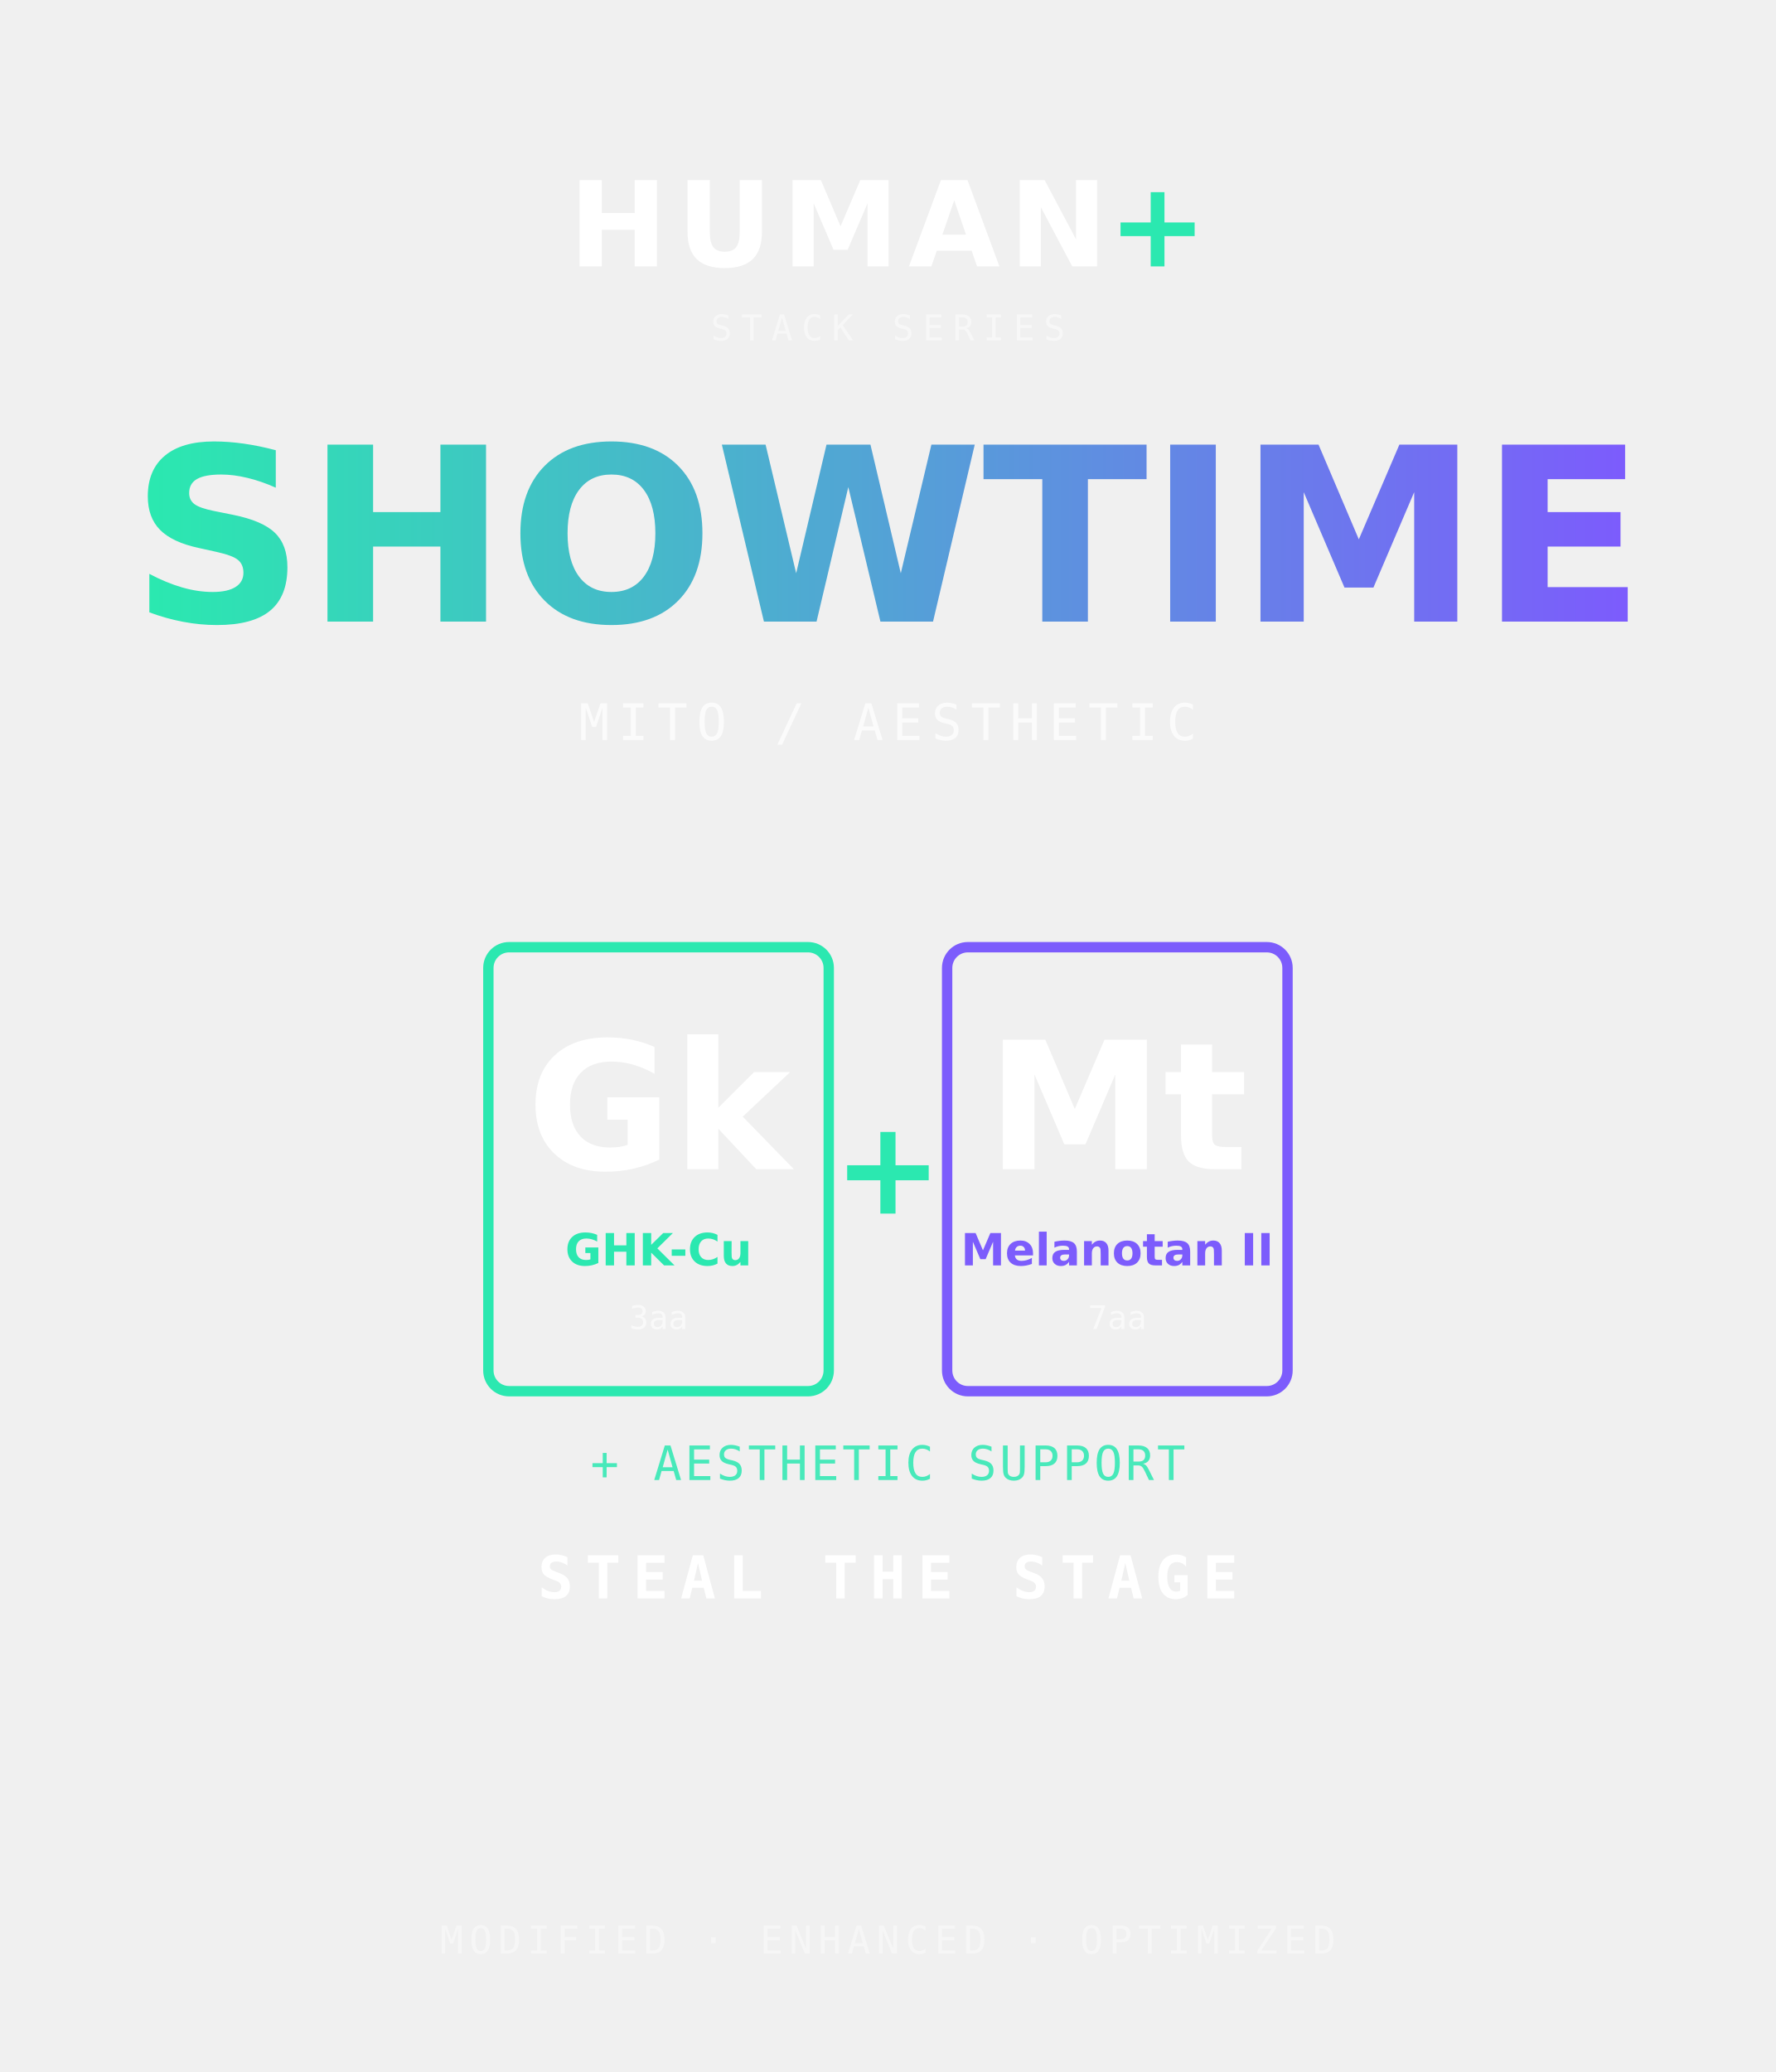
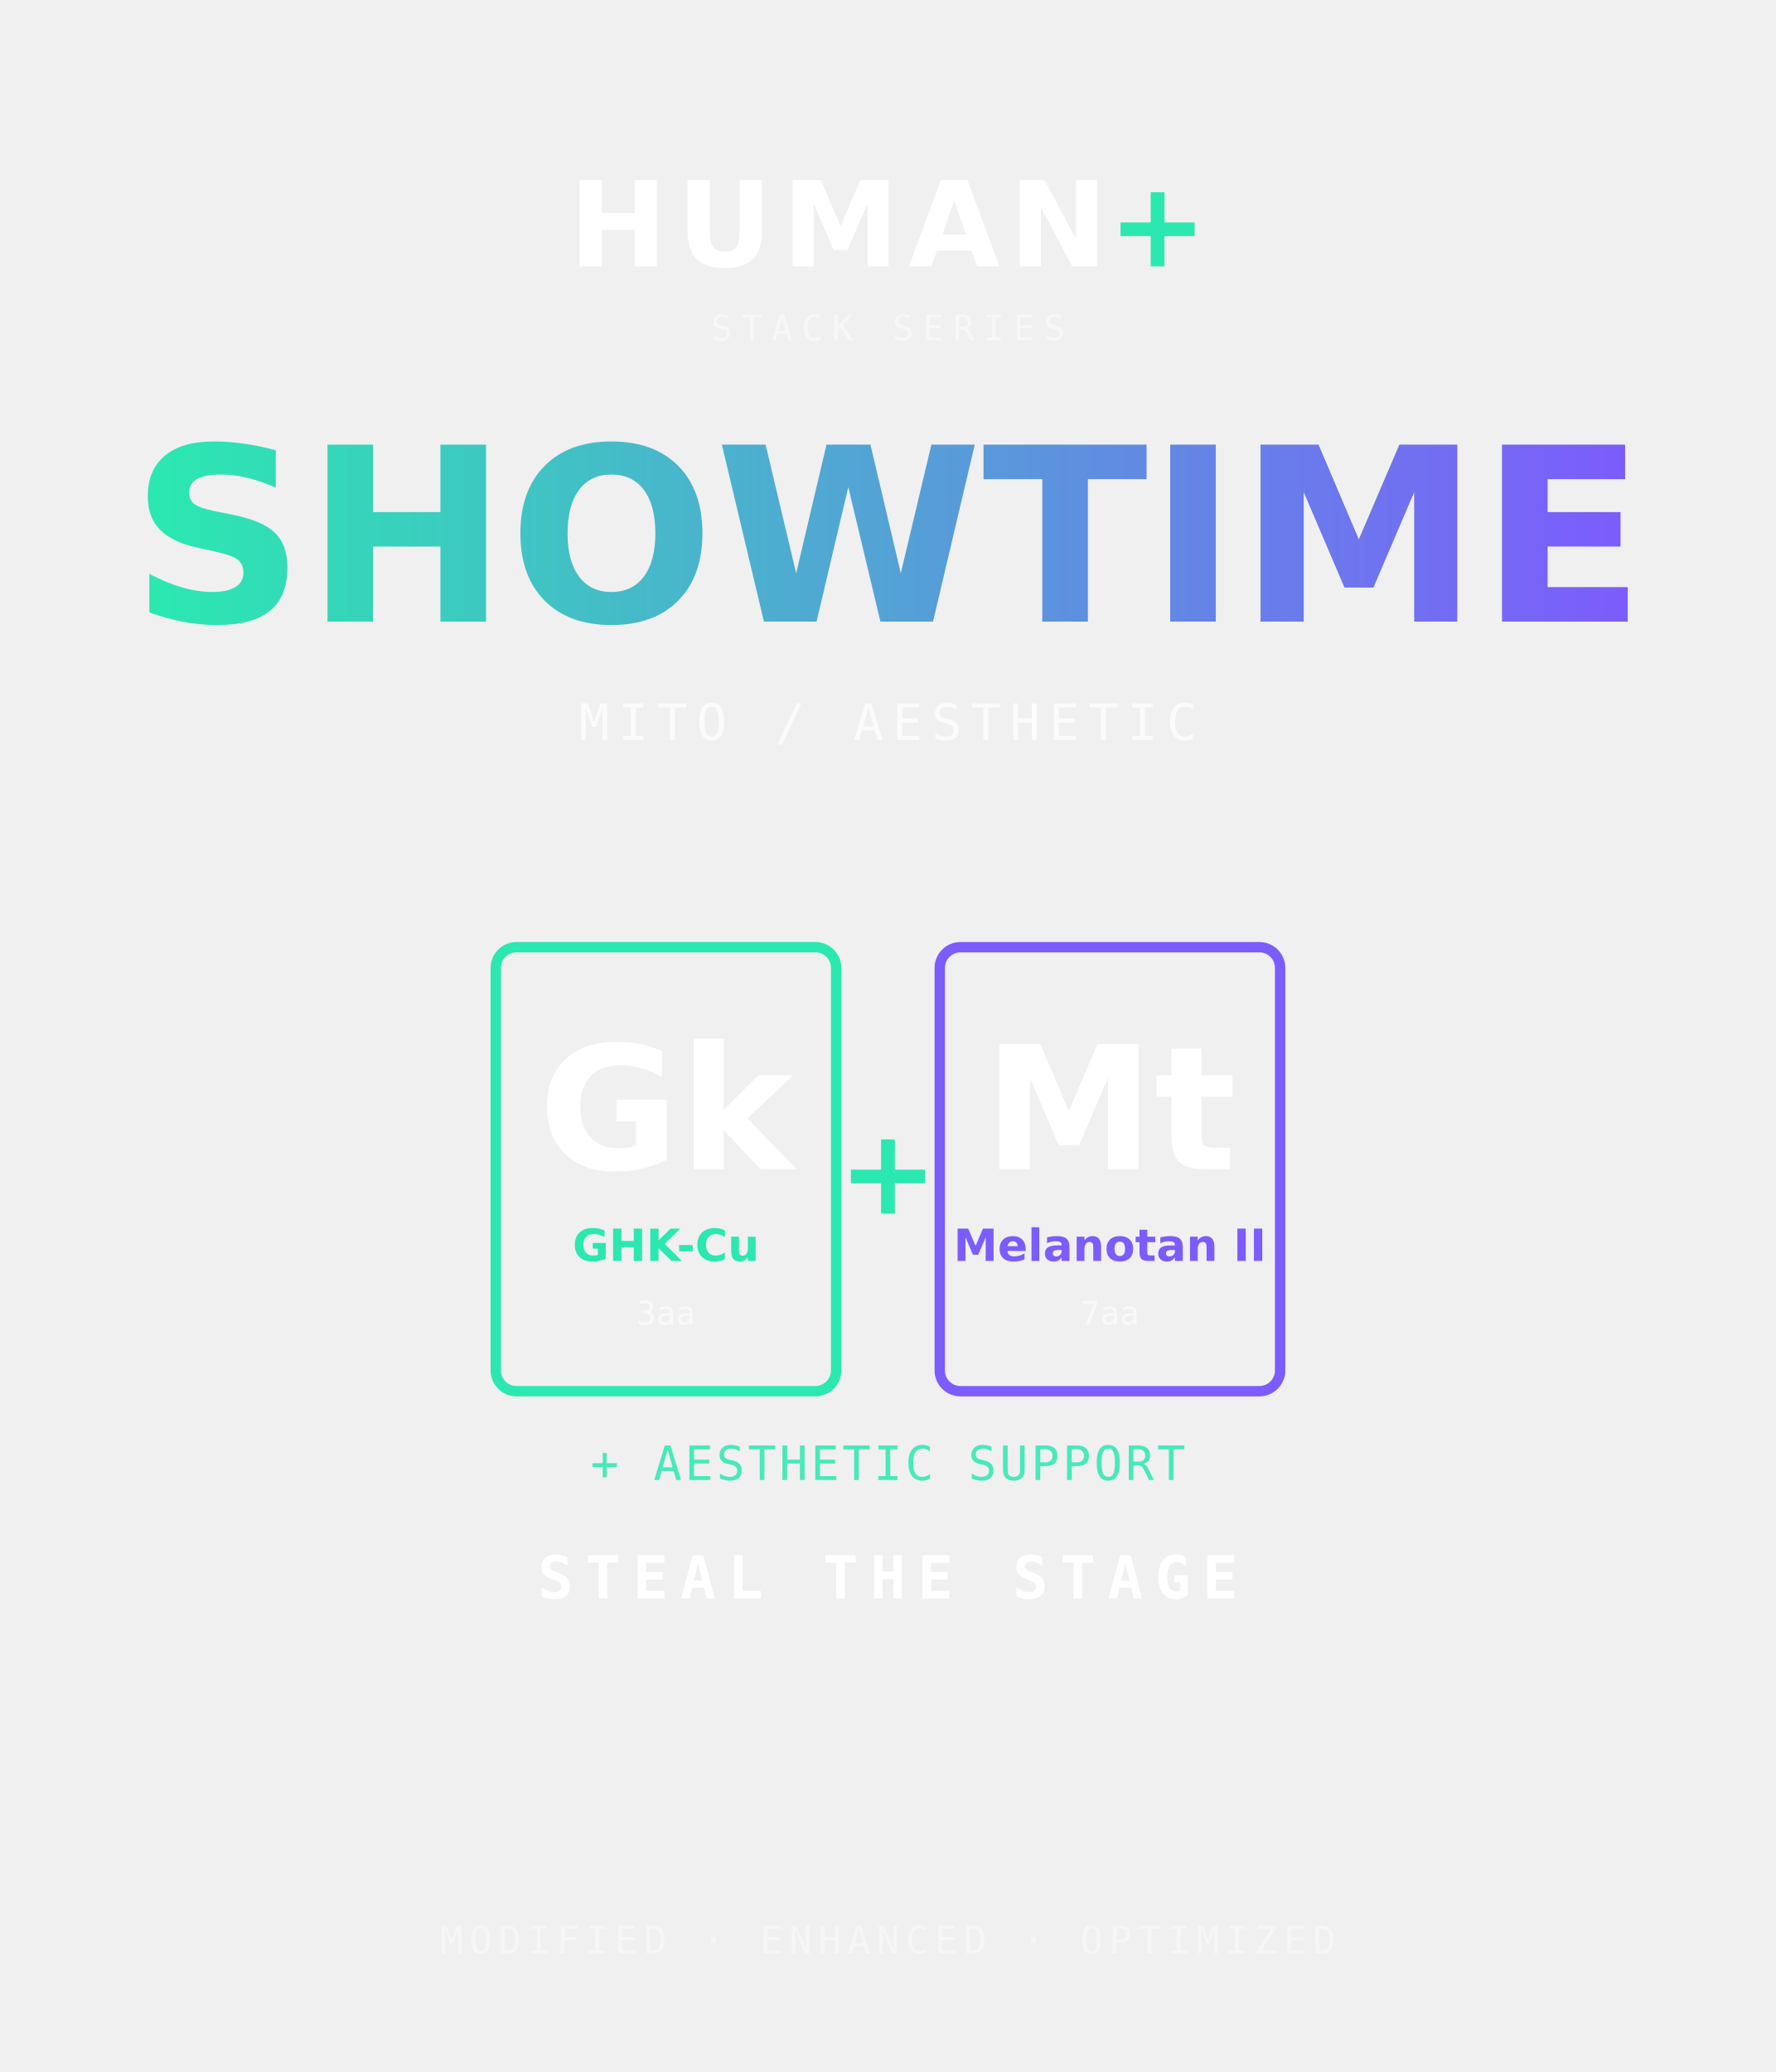
<svg xmlns="http://www.w3.org/2000/svg" viewBox="0 0 1200 1400" width="1200" height="1400">
  <defs>
    <linearGradient id="g" x1="0" y1="0" x2="1" y2="0">
      <stop offset="0%" stop-color="#2BE8B0" />
      <stop offset="100%" stop-color="#7C5CFC" />
    </linearGradient>
  </defs>
  <text x="600" y="180" font-family="DejaVu Sans, Liberation Sans, Arial, sans-serif" font-size="80" font-weight="800" text-anchor="middle" letter-spacing="6" fill="#FFFFFF">HUMAN<tspan fill="#2BE8B0">+</tspan>
  </text>
  <text x="600" y="230" font-family="DejaVu Sans Mono, Liberation Mono, monospace" font-size="24" text-anchor="middle" letter-spacing="6" fill="#FFFFFF" fill-opacity="0.45">STACK SERIES</text>
  <text x="600" y="420" font-family="DejaVu Sans, Liberation Sans, Arial, sans-serif" font-size="164" font-weight="800" text-anchor="middle" fill="url(#g)">SHOWTIME</text>
  <text x="600" y="500" font-family="DejaVu Sans Mono, Liberation Mono, monospace" font-size="34" letter-spacing="6" text-anchor="middle" fill="#FFFFFF" fill-opacity="0.75">MITO / AESTHETIC</text>
-   <rect x="330.0" y="640" width="230" height="300" rx="14" fill="none" stroke="#2BE8B0" stroke-width="7" />
-   <text x="445.0" y="790" font-family="DejaVu Sans, Liberation Sans, Arial, sans-serif" font-size="120" font-weight="800" text-anchor="middle" fill="#FFFFFF">Gk</text>
-   <text x="445.0" y="855" font-family="DejaVu Sans, Liberation Sans, Arial, sans-serif" font-size="30" font-weight="700" text-anchor="middle" fill="#2BE8B0">GHK-Cu</text>
-   <text x="445.0" y="898" font-family="DejaVu Sans Mono, Liberation Mono, monospace" font-size="22" text-anchor="middle" fill="#FFFFFF" fill-opacity="0.6">3aa</text>
-   <text x="600.0" y="820.0" font-family="DejaVu Sans, Liberation Sans, Arial, sans-serif" font-size="88" font-weight="800" text-anchor="middle" fill="#2BE8B0">+</text>
-   <rect x="640.0" y="640" width="230" height="300" rx="14" fill="none" stroke="#7C5CFC" stroke-width="7" />
-   <text x="755.0" y="790" font-family="DejaVu Sans, Liberation Sans, Arial, sans-serif" font-size="120" font-weight="800" text-anchor="middle" fill="#FFFFFF">Mt</text>
-   <text x="755.0" y="855" font-family="DejaVu Sans, Liberation Sans, Arial, sans-serif" font-size="30" font-weight="700" text-anchor="middle" fill="#7C5CFC">Melanotan II</text>
-   <text x="755.0" y="898" font-family="DejaVu Sans Mono, Liberation Mono, monospace" font-size="22" text-anchor="middle" fill="#FFFFFF" fill-opacity="0.6">7aa</text>
+   <rect x="335.0" y="640" width="230" height="300" rx="14" fill="none" stroke="#2BE8B0" stroke-width="7" />
+   <text x="450.0" y="790" font-family="DejaVu Sans, Liberation Sans, Arial, sans-serif" font-size="116" font-weight="800" text-anchor="middle" fill="#FFFFFF">Gk</text>
+   <text x="450.0" y="852" font-family="DejaVu Sans, Liberation Sans, Arial, sans-serif" font-size="30" font-weight="700" text-anchor="middle" fill="#2BE8B0">GHK-Cu</text>
+   <text x="450.0" y="895" font-family="DejaVu Sans Mono, Liberation Mono, monospace" font-size="22" text-anchor="middle" fill="#FFFFFF" fill-opacity="0.6">3aa</text>
+   <text x="600.0" y="820.0" font-family="DejaVu Sans, Liberation Sans, Arial, sans-serif" font-size="80" font-weight="800" text-anchor="middle" fill="#2BE8B0">+</text>
+   <rect x="635.0" y="640" width="230" height="300" rx="14" fill="none" stroke="#7C5CFC" stroke-width="7" />
+   <text x="750.0" y="790" font-family="DejaVu Sans, Liberation Sans, Arial, sans-serif" font-size="116" font-weight="800" text-anchor="middle" fill="#FFFFFF">Mt</text>
+   <text x="750.0" y="852" font-family="DejaVu Sans, Liberation Sans, Arial, sans-serif" font-size="30" font-weight="700" text-anchor="middle" fill="#7C5CFC">Melanotan II</text>
+   <text x="750.0" y="895" font-family="DejaVu Sans Mono, Liberation Mono, monospace" font-size="22" text-anchor="middle" fill="#FFFFFF" fill-opacity="0.6">7aa</text>
  <text x="600" y="1000" font-family="DejaVu Sans Mono, Liberation Mono, monospace" font-size="32" letter-spacing="2" text-anchor="middle" fill="#2BE8B0" fill-opacity="0.85">+ AESTHETIC SUPPORT</text>
  <text x="600" y="1080" font-family="DejaVu Sans Mono, Liberation Mono, monospace" font-size="40" font-weight="700" letter-spacing="8" text-anchor="middle" fill="#FFFFFF">STEAL THE STAGE</text>
  <text x="600" y="1320" font-family="DejaVu Sans Mono, Liberation Mono, monospace" font-size="26" letter-spacing="4" text-anchor="middle" fill="#FFFFFF" fill-opacity="0.4">MODIFIED · ENHANCED · OPTIMIZED</text>
</svg>
